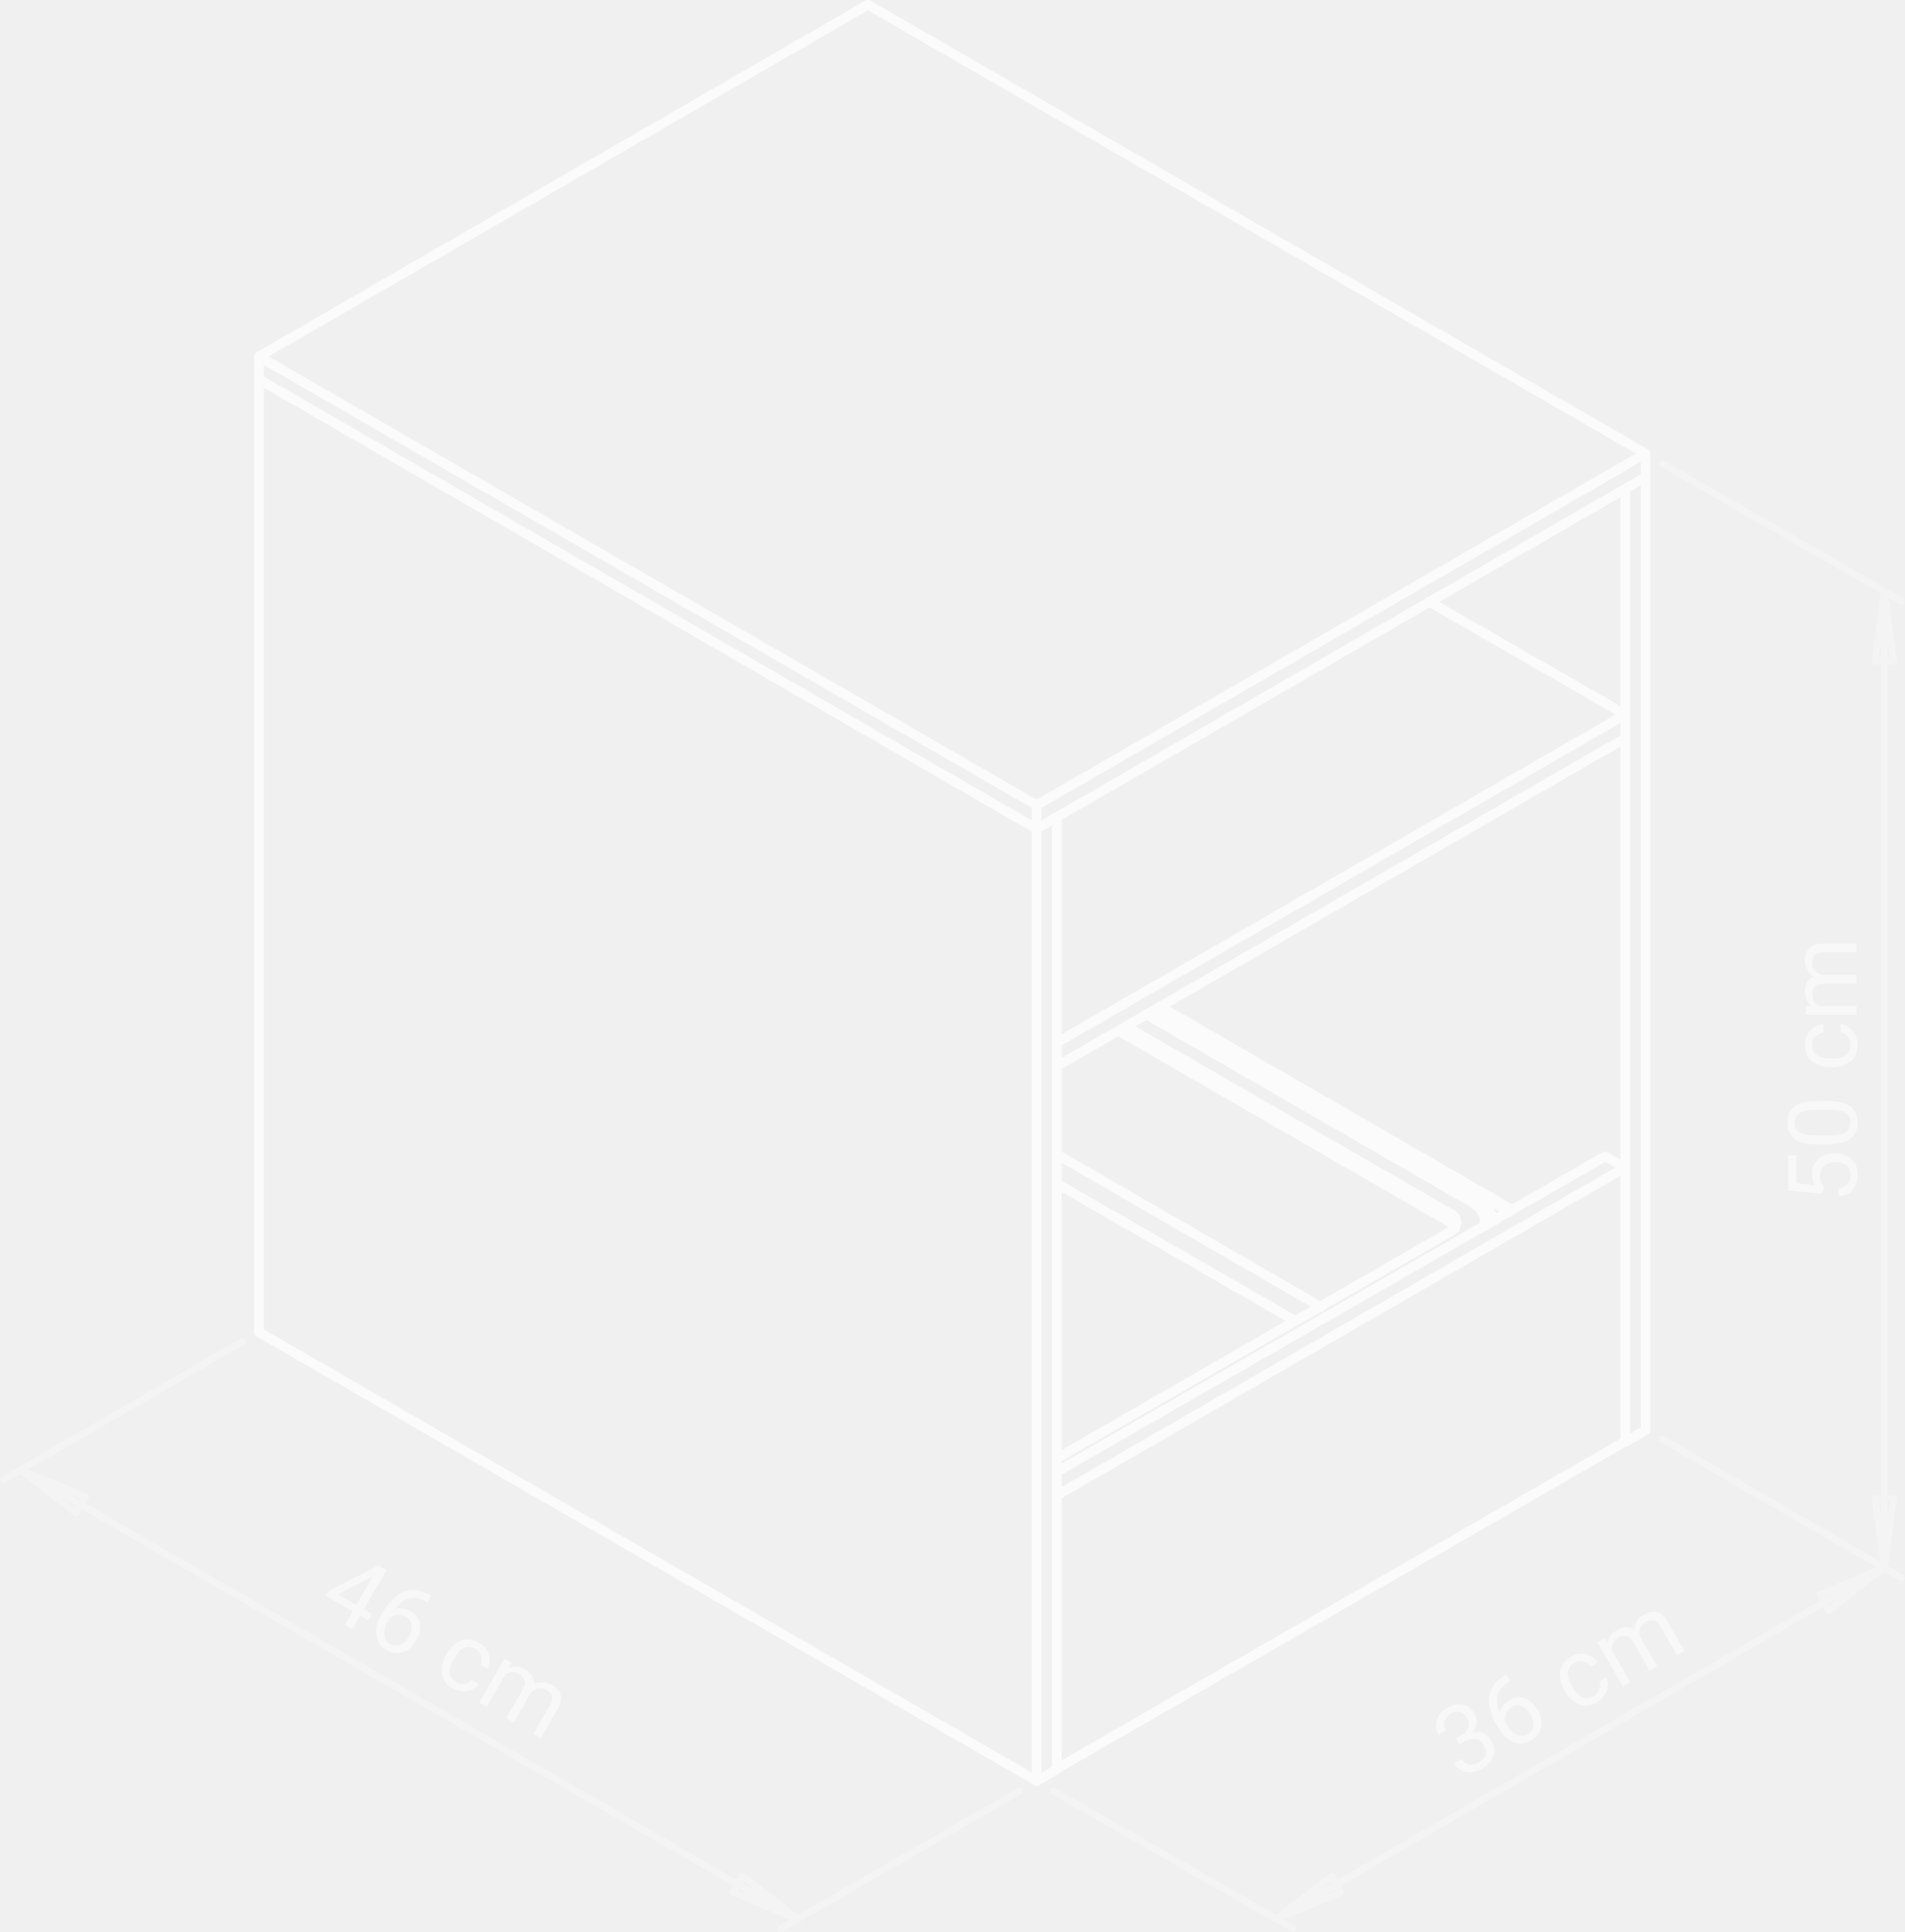
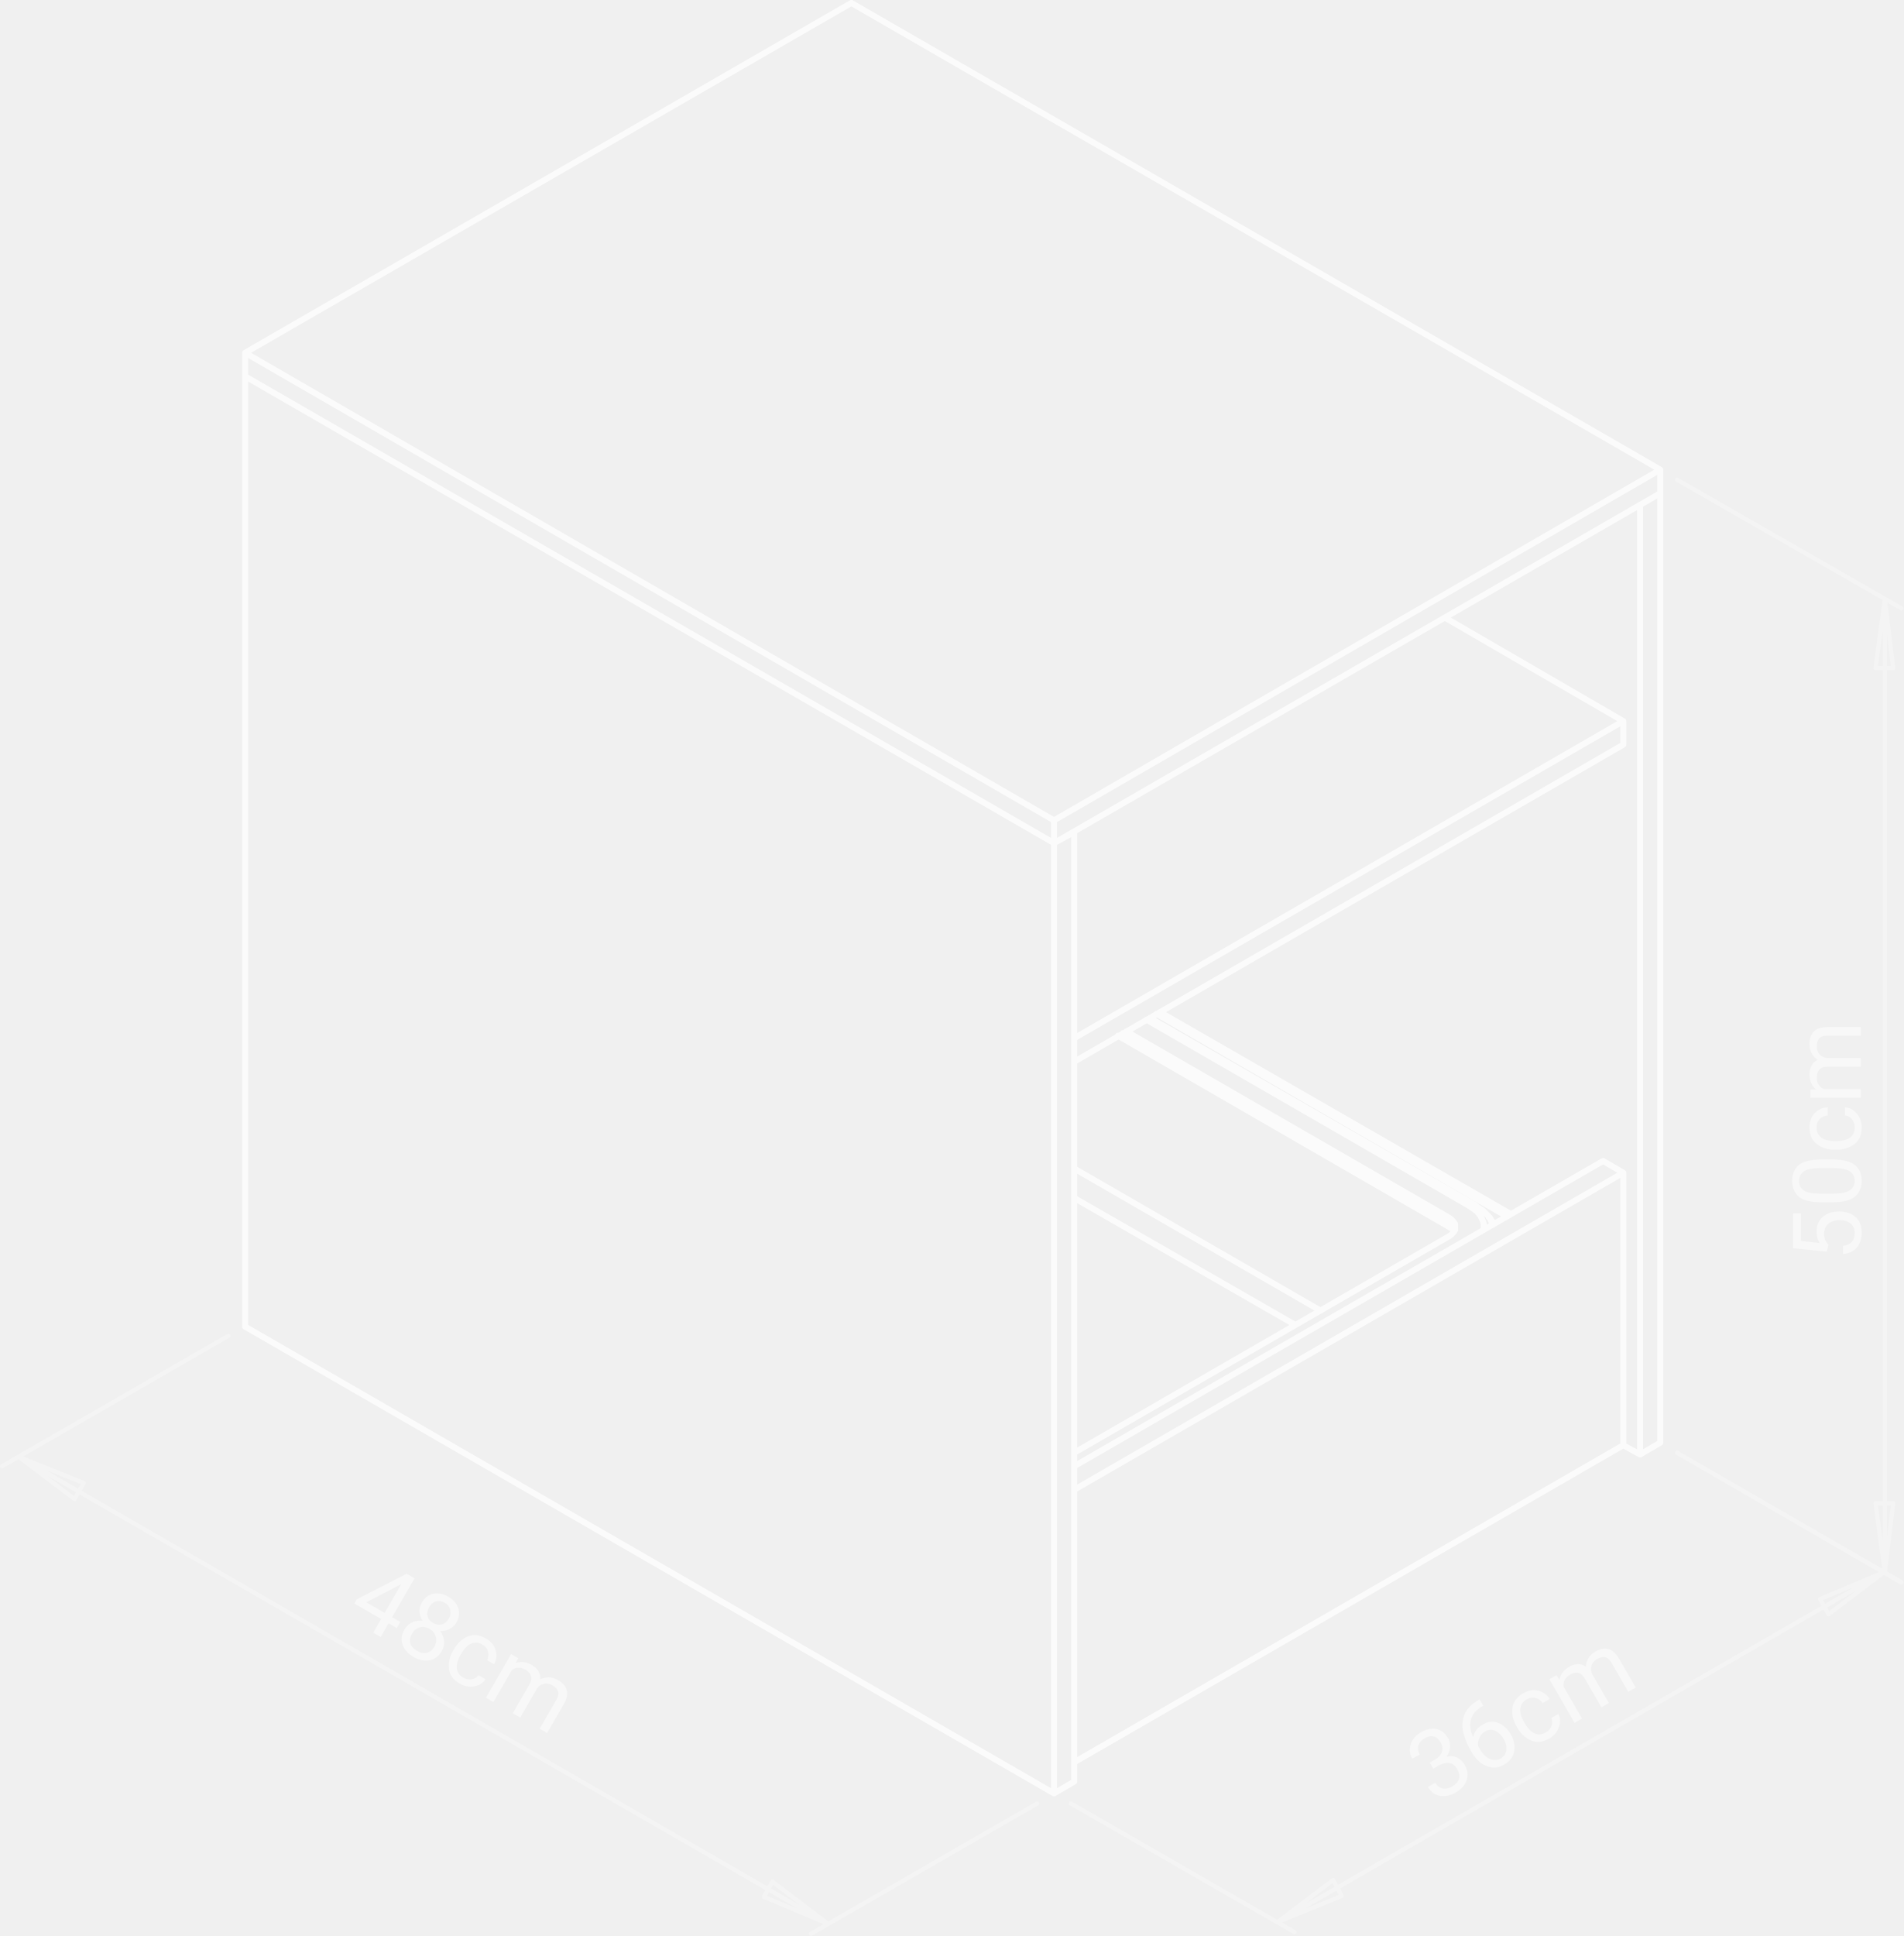
- <svg xmlns="http://www.w3.org/2000/svg" id="Layer_2" data-name="Layer 2" viewBox="0 0 140.38 142.41">
+ <svg xmlns="http://www.w3.org/2000/svg" id="Layer_2" data-name="Layer 2" viewBox="0 0 226.41 230.21">
  <defs>
    <style>
      .cls-1 {
-         opacity: .25;
-         stroke-width: .51px;
+         opacity: .75;
+         stroke-width: .71px;
      }

      .cls-1, .cls-2 {
        fill: none;
        stroke: #fff;
        stroke-linecap: round;
        stroke-linejoin: round;
      }

      .cls-2 {
-         opacity: .75;
-         stroke-width: .71px;
+         opacity: .25;
+         stroke-width: .51px;
      }

      .cls-3 {
        fill: #fff;
        font-family: Roboto-Regular, Roboto;
-         font-size: 7.09px;
+         font-size: 11.34px;
        opacity: .5;
      }
    </style>
  </defs>
  <g id="Layer_1-2" data-name="Layer 1">
-     <path class="cls-2" d="M97.36,96.34l-19.46-11.25m32.26,4.72h0m-1.37-1.31h-.06l-.06-.06h-.12l-.06,.06h-.06l-.06,.06m1.49,.87l.19,.25,.12,.25m1.31-.75h-.25l-.12,.06m-33.2-1.99l17.59,10.13m13.99-7.02v-.25l-.06-.25-.06-.31-.19-.31-.19-.25-.31-.25-.31-.19m0,0l-23.81-13.74m25.55,14.92l.06,.06m0,0l.12,.06m.93-.5l-.12-.12m0,0l-25.8-14.86m21.51,15.29l-24.06-13.86m24.06,13.86l.25,.19,.19,.19,.06,.19v.06m-.5-.87v.25m3.05-.31h0v.06m-3.05,1.43l.25-.19,.19-.12,.06-.25,.06-.19-.06-.19-.06-.19-.19-.19-.25-.12m-28.91,18.09l28.91-16.66m0-1.43l-23.81-13.74m-.56,.31l24.87,14.36m-1.99-46l14.48,8.33m0,0v1.74m0-1.74l-41.9,24.18m41.9-22.44l-41.9,24.18m0-1.74v1.74m40.41,6.65l1.49,.81m-1.49-.81l-40.41,23.25m41.9-22.44v20.2m0-20.2l-41.9,24.18m0,0v20.14m41.9-24.12l-41.9,24.12m43.39-24.99V35.17m0,0l-1.49,.87m0,70.25l1.49-.87m-1.49-69.38V106.28m-41.9,24.12V60.22m0,0l-1.49,.87m0,70.19l1.49-.87m-1.49-69.31v70.19m0-70.19L19.09,27.96m0,0V98.2m57.32,33.07L19.09,98.2m57.32-37.11l44.88-25.92m0,0v-1.74M63.97,.35L19.09,26.28m102.2,7.15l-44.88,25.92m44.88-25.92L63.97,.35M19.09,26.28v1.68m57.32,33.13L19.09,27.96m57.32,31.39v1.74m0-1.74L19.09,26.28m92.38,62.91l-25.92-14.98m23.25,14.3l-24-13.86m24.99,14.73l-.12-.19-.31-.25-.31-.25-.25-.19m1.43,1.43l-.37-.5" />
-     <text class="cls-3" transform="translate(21.74 117.66) rotate(30)">
-       <tspan x="0" y="0" xml:space="preserve"> 46 cm</tspan>
+     <path class="cls-1" d="M157.05,155.85l-29.3-16.9m49.9,6.4h-.1m-2.2-2.1h-.6l-.1,.1m2.5,1.4l.2,.5,.2,.4m2.1-1.3h-.2l-.2,.1-.2,.1m-51.3-2.1l26.3,15.1m22.4-11.3v-.8l-.2-.5-.2-.4-.4-.5-.4-.3-.6-.4m0,0l-38.3-22.1m41.1,24l.2,.1m0,0l.2,.1m1.4-.8l-.2-.1m0,0l-41.5-24m34.7,24.7l-38.7-22.4m38.7,22.4l.3,.2,.3,.3,.2,.3v.1m-.8-1.4v.5m4.8-.5h.1m-4.9,2.3l.3-.2,.3-.3,.2-.3v-.7l-.2-.3-.3-.3-.3-.2m-44.5,28l44.5-25.7m0-2.3l-38.3-22.1m-1,.5l40,23.1m24.5,25.3V58.65m-2.4,114.3l2.4-1.4m-2.4-111.5v112.9m0,0l-2-1.1m4.4-113.2l-2.4,1.4M127.75,211.85V98.95m-2.4,114.3l2.4-1.4m0-112.9l-2.4,1.3m0,0v113m0-113L29.15,44.75m0,0v113m96.2,55.5L29.15,157.75m0-115.8v2.8m96.2,55.5L29.15,44.75M101.25,.35L29.15,41.95m96.2,55.6L29.15,41.95m168.3,13.9L101.25,.35m24.1,97.2v2.7m0,0l72.1-41.6m0,0v-2.8m0,0l-72.1,41.7m65.3,40.5l2.4,1.4m-2.4-1.4l-62.9,36.3m65.3-34.9v32.4m0-32.4l-65.3,37.7m65.3-5.3l-65.3,37.7m65.3-123.8v2.8m0,0l-65.3,37.7m44.1-52.8l21.2,12.3m0,0l-65.3,37.7m51.9,20.9l-41.7-24m37.4,22.9l-38.6-22.2m40.3,23.6l-.3-.3-.4-.4-.6-.4-.4-.3m2.3,2.3l-.5-.8" />
+     <text class="cls-3" transform="translate(38.51 190.75) rotate(30)">
+       <tspan x="0" y="0" xml:space="preserve"> 48cm </tspan>
    </text>
-     <text class="cls-3" transform="translate(136.86 90.48) rotate(-90)">
-       <tspan x="0" y="0" xml:space="preserve"> 50 cm</tspan>
+     <text class="cls-3" transform="translate(167.98 216) rotate(-30)">
+       <tspan x="0" y="0" xml:space="preserve"> 36cm </tspan>
    </text>
-     <text class="cls-3" transform="translate(106.04 132.15) rotate(-30)">
-       <tspan x="0" y="0" xml:space="preserve"> 36 cm</tspan>
+     <text class="cls-3" transform="translate(221.3 152.79) rotate(-90)">
+       <tspan x="0" y="0" xml:space="preserve"> 50cm </tspan>
    </text>
-     <path class="cls-1" d="M5.6,111.51l-4.1-3.17m4.79,1.99l-.68,1.18m-4.1-3.17l4.79,1.99m48.43,27.97l4.1,3.17m-4.79-1.99l.68-1.18m4.1,3.17l-4.79-1.99m4.79,1.99L1.5,108.34m16.35-9.45L.25,109.08m74.91,22.94l-17.59,10.13m41.22-2.67l-4.72,1.99m4.1-3.17l.62,1.18m-4.72,1.99l4.1-3.17m35.99-20.76l4.72-1.99m-4.1,3.17l-.62-1.18m4.72-1.99l-4.1,3.17m4.1-3.17l-44.82,25.92m-16.41-9.45l17.66,10.13m27.23-36.06l17.59,10.2m-.56-5.84l-.68,5.1m-.68-5.1h1.37m-.68,5.1l-.68-5.1m0-61.73l.68-5.1m.68,5.1h-1.37m.68-5.1l.68,5.1m-.68-5.1V115.55m-16.35-81.37l17.59,10.13" />
+     <path class="cls-2" d="M8.86,178.25l-6.6-5m7.7,3.1l-1.1,1.9m-6.6-5l7.7,3.1m81.9,47.4l6.6,5m-7.6-3.2l1-1.8m6.6,5l-7.6-3.2m7.6,3.2L2.25,173.25m24.9-14.4L.25,174.35m123.1,40.1l-26.9,15.5m120-39.8l7.6-3.2m-6.6,5l-1-1.8m7.6-3.2l-6.6,5m-57.9,33.5l-7.6,3.1m6.6-5l1,1.9m-7.6,3.1l6.6-5m-6.6,5l72.1-41.6m-24.6-14.2l26.6,15.4m-98.7,26.3l26.6,15.3m71.2-51l-1,8.2m-1.1-8.2h2.1m-1,8.2l-1.1-8.2m0-99.3l1.1-8.2m1,8.2h-2.1m1.1-8.2l1,8.2m-1-8.2v115.7m-24.7-14.2l26.7,15.4m-26.7-131.1l26.7,15.3" />
  </g>
</svg>
